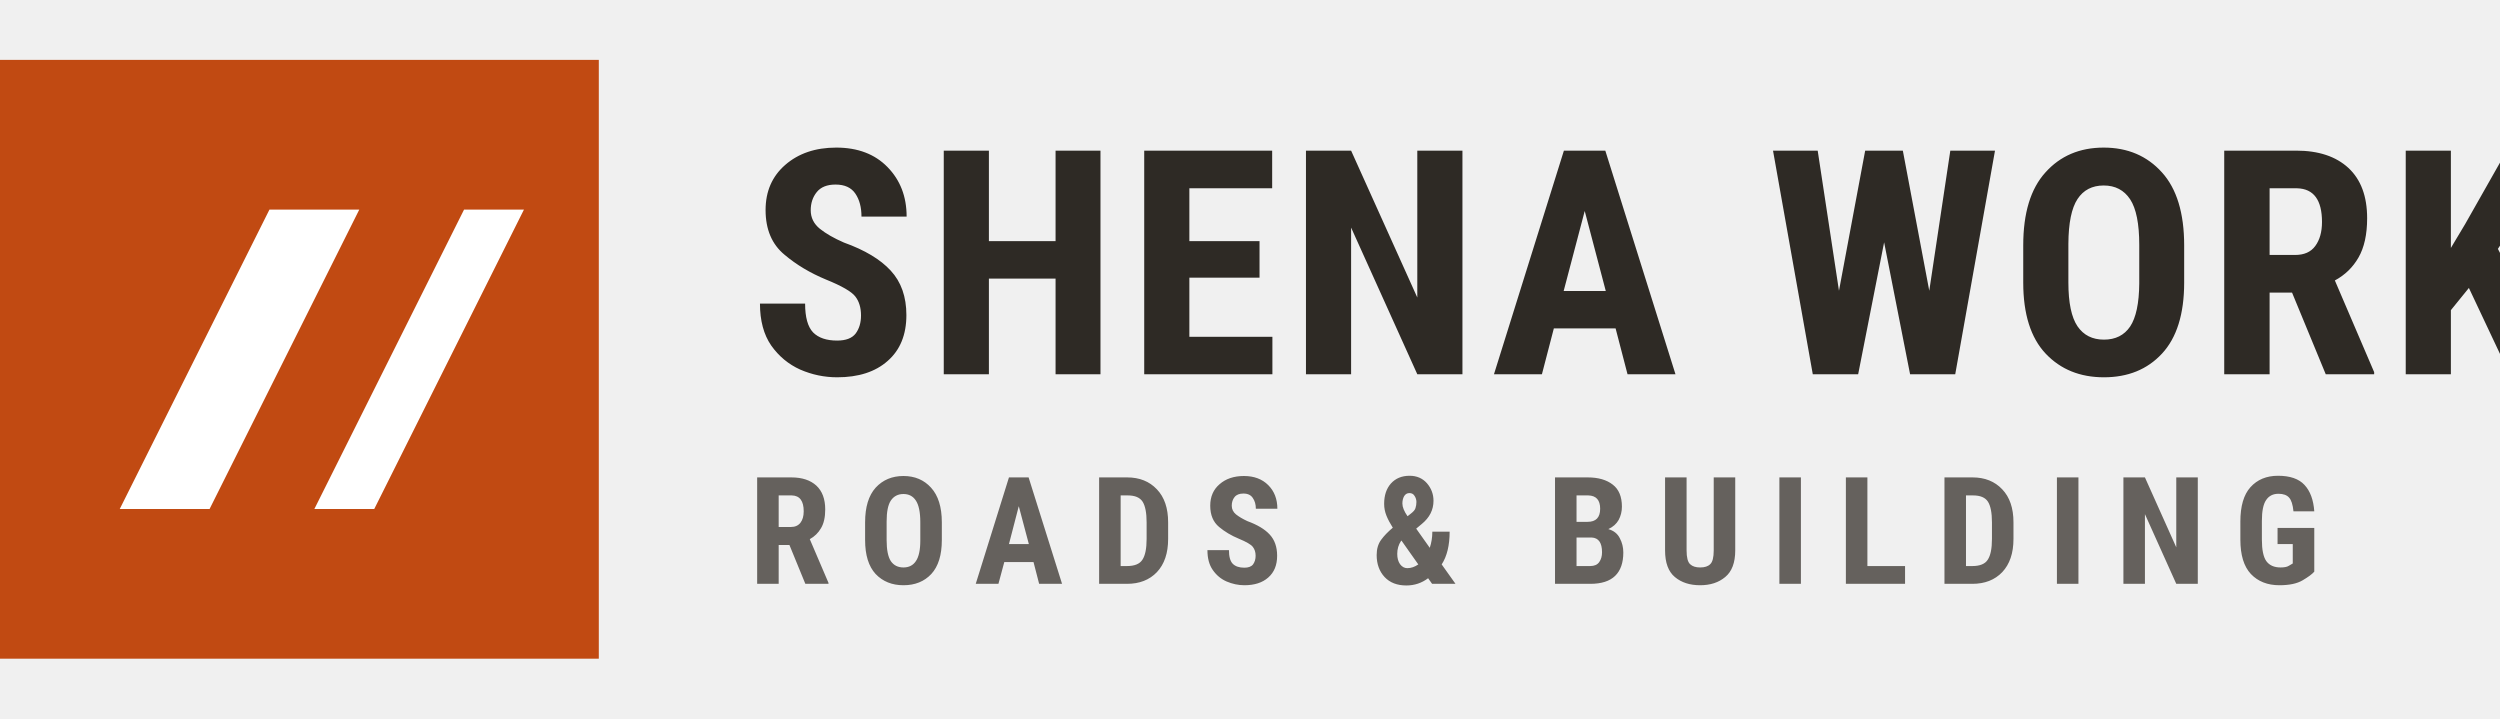
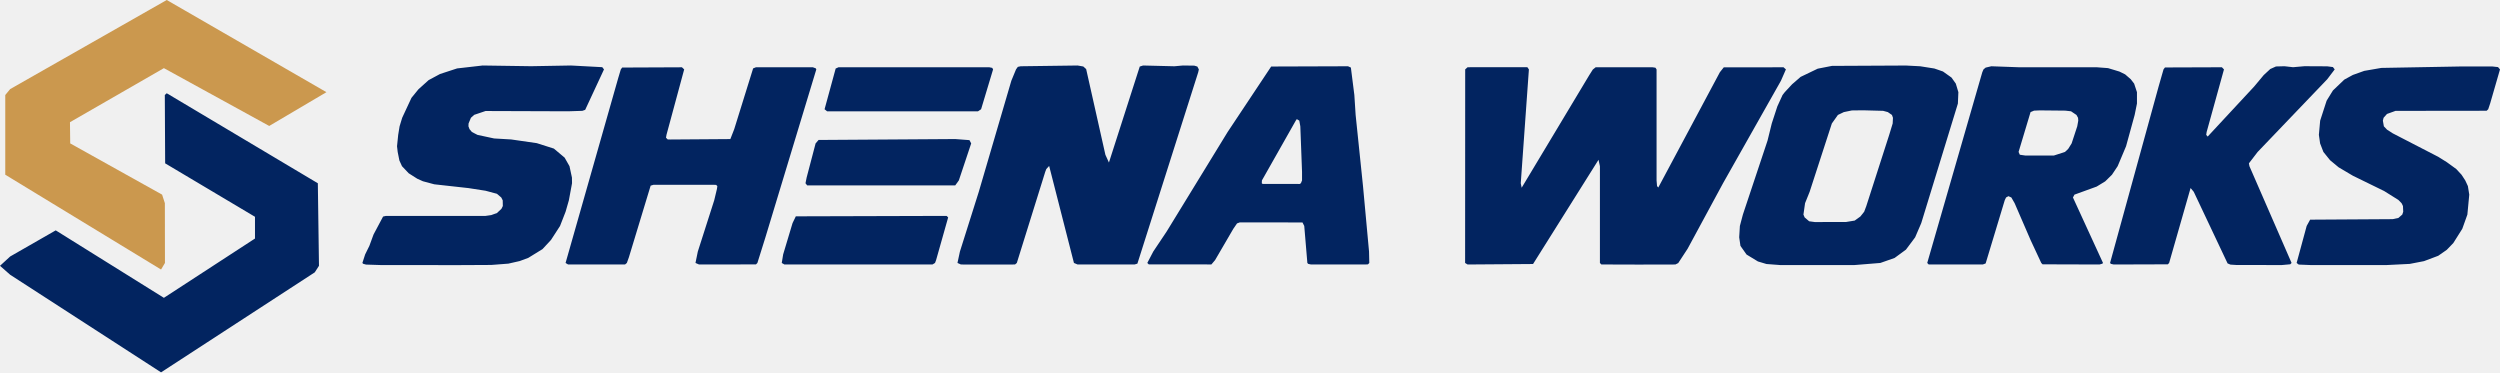
- <svg xmlns="http://www.w3.org/2000/svg" viewBox="0 0 167 48" width="167" height="48" role="img" aria-label="Shena Works Limited">
-   <rect x="0" y="4" width="40" height="40" fill="#c14a12" />
-   <path d="M8 34 L18 14 L24 14 L14 34 Z M21 34 L31 14 L35 14 L25 34 Z" fill="#ffffff" />
-   <text x="50" y="25" font-family="'Roboto Condensed', Helvetica, Arial, sans-serif" font-weight="700" font-size="21" letter-spacing="0.5" fill="#2e2a25">SHENA WORKS</text>
-   <text x="50" y="39" font-family="'Roboto Condensed', Helvetica, Arial, sans-serif" font-weight="700" font-size="10" letter-spacing="1.8" fill="#65615d">ROADS &amp; BUILDING</text>
+ <svg xmlns="http://www.w3.org/2000/svg" width="878.28" height="130.81" viewBox="0 0 878.28 130.81" role="img" aria-labelledby="title desc">
+   <path d="M58.58 -0.0L3.58 31.29L1.85 33.38L1.85 61.38L56.58 94.69L57.95 92.38L57.92 71.38L56.95 68.38L24.67 50.38L24.58 42.93L57.58 23.94L94.58 44.25L114.68 32.38Z" fill="#cb984e" fill-rule="evenodd" />
+   <path d="M58.58 32.76L57.9 33.38L58.02 57.38L89.58 76.16L89.58 83.8L57.58 104.63L19.58 80.93L3.58 90.1L0.0 93.38L3.58 96.53L56.58 130.81L110.58 95.68L112.06 93.38L111.66 64.38ZM167.58 23.24L160.58 24.04L154.58 26.0L150.58 28.15L146.99 31.38L144.55 34.38L141.29 41.38L140.38 44.38L139.89 47.38L139.48 51.38L139.71 53.38L140.31 56.38L141.22 58.38L143.58 60.87L146.58 62.78L148.58 63.68L152.58 64.75L164.58 66.08L170.58 67.01L174.58 68.08L176.1 69.38L176.61 70.38L176.65 72.38L176.15 73.38L174.58 74.84L172.58 75.56L170.58 75.85L135.58 75.85L134.58 76.08L131.23 82.38L129.76 86.38L128.28 89.38L127.31 92.38L127.58 92.67L128.58 92.95L133.58 93.11L160.58 93.14L172.58 93.08L178.58 92.62L182.58 91.71L185.58 90.6L190.58 87.52L193.58 84.28L196.75 79.38L198.7 74.38L199.85 70.38L200.96 64.38L200.93 62.38L200.07 58.38L198.36 55.38L194.58 52.2L188.58 50.29L179.58 48.99L173.58 48.64L167.73 47.38L165.8 46.38L164.95 45.38L164.57 44.38L164.61 43.38L165.44 41.38L166.58 40.35L170.58 39.0L199.58 39.1L204.58 38.94L205.58 38.59L212.19 24.38L211.58 23.6L200.58 23.01L186.58 23.26L169.58 23.01ZM358.58 23.28L357.58 23.49L356.94 24.38L355.29 28.38L343.86 67.38L337.23 88.38L336.37 92.38L337.58 92.92L346.58 92.94L356.58 92.92L357.22 92.38L367.2 60.38L367.58 59.39L368.58 58.3L377.29 92.38L378.58 92.92L398.58 92.92L399.58 92.62L420.95 25.38L421.17 24.38L420.64 23.38L419.58 23.06L415.58 23.01L412.58 23.28L401.58 23.01L400.41 23.38L389.58 57.1L388.34 54.38L381.58 24.27L380.58 23.36L378.58 23.01ZM446.58 23.37L431.28 46.38L409.83 81.38L405.15 88.38L403.06 92.38L403.58 92.88L425.58 92.9L426.87 91.38L433.28 80.38L434.58 78.49L435.58 78.12L457.58 78.15L458.2 79.38L459.29 92.38L459.58 92.7L460.58 92.92L479.58 92.92L480.58 92.87L481.05 92.38L480.96 88.38L478.84 65.38L476.25 40.38L475.8 33.38L474.58 23.74L473.58 23.28ZM643.58 23.15L638.58 24.13L632.58 27.01L629.58 29.61L627.01 32.38L626.23 33.38L624.4 37.38L622.44 43.38L620.96 49.38L612.3 75.38L611.24 79.38L611.0 83.38L611.44 86.38L613.58 89.42L617.58 91.85L620.58 92.75L625.58 93.13L651.58 93.11L660.58 92.38L665.58 90.63L669.58 87.7L672.81 83.38L674.96 78.38L687.83 36.38L688.0 32.38L687.1 29.38L685.58 27.24L682.58 25.11L679.58 24.07L674.58 23.28L669.58 23.02ZM699.58 23.28L697.58 23.75L696.83 24.38L696.4 25.38L677.06 92.38L677.58 92.92L696.58 92.92L697.58 92.55L704.28 70.38L704.75 69.38L705.58 68.92L706.61 69.38L707.76 71.38L713.39 84.38L717.12 92.38L717.58 92.86L737.58 92.92L738.58 92.64L738.81 92.38L728.25 69.38L728.78 68.38L736.58 65.55L739.58 63.72L741.96 61.38L743.96 58.38L746.91 51.38L749.93 40.38L750.74 36.38L750.74 32.38L749.75 29.38L748.58 27.86L746.58 26.12L744.58 25.14L740.58 23.93L736.58 23.63L709.58 23.64ZM799.58 23.35L797.58 24.24L795.27 26.38L791.93 30.38L775.58 47.98L775.07 47.38L775.22 46.38L781.31 24.38L780.58 23.63L760.58 23.7L760.07 24.38L758.35 30.38L741.29 92.38L741.58 92.7L742.58 92.92L761.58 92.86L762.04 92.38L769.58 66.05L770.69 67.38L782.58 92.54L783.58 92.96L785.58 93.09L801.58 93.12L804.58 92.85L805.06 92.38L790.25 58.38L790.07 57.38L793.14 53.38L817.58 27.85L820.21 24.38L819.58 23.56L817.58 23.3L809.58 23.26L805.58 23.61L802.58 23.27ZM864.58 23.35L836.58 23.86L830.58 24.9L826.58 26.33L823.58 27.97L819.58 31.79L817.37 35.38L815.1 42.38L814.65 47.38L815.08 50.38L816.24 53.38L818.58 56.28L821.58 58.77L826.58 61.73L837.58 67.11L842.58 70.24L843.7 71.38L844.19 72.38L844.28 74.38L843.95 75.38L842.58 76.57L840.58 76.99L811.58 77.17L810.36 79.38L806.83 92.38L807.58 92.95L811.58 93.11L838.58 93.11L846.58 92.71L851.58 91.74L856.58 89.86L859.58 87.77L861.88 85.38L865.03 80.38L866.82 75.38L867.48 68.38L867.0 65.38L866.07 63.38L864.76 61.38L862.91 59.38L859.58 56.96L856.58 55.09L840.58 46.83L838.58 45.54L837.48 44.38L837.13 42.38L837.38 41.38L838.58 40.03L841.58 38.95L873.58 38.91L874.14 38.38L874.81 36.38L878.28 24.38L877.58 23.57L875.58 23.35ZM218.58 23.73L218.1 24.38L217.2 27.38L198.69 92.38L199.58 92.92L219.58 92.92L220.22 92.38L220.94 90.38L228.58 65.22L229.58 64.92L250.58 64.92L251.58 64.95L252.01 65.38L251.87 66.38L250.91 70.38L245.15 88.38L244.33 92.38L245.58 92.92L265.58 92.89L266.08 92.38L268.9 83.38L286.78 24.38L286.58 24.0L285.58 23.64L265.58 23.63L264.58 24.03L257.94 45.38L256.58 48.86L235.58 49.01L234.58 48.99L233.97 48.38L234.14 47.38L240.36 24.38L239.58 23.64ZM293.58 24.08L289.68 38.38L290.58 39.11L343.58 39.11L344.67 38.38L348.88 24.38L348.58 23.84L347.58 23.64L294.58 23.63ZM515.58 23.62L514.74 24.38L514.71 92.38L515.58 92.92L538.58 92.75L561.58 56.13L562.07 58.38L562.07 92.38L562.58 92.91L575.58 92.95L588.58 92.92L589.58 92.42L592.88 87.38L605.32 64.38L625.66 28.38L627.41 24.38L626.58 23.64L605.58 23.66L604.21 25.38L582.58 65.87L582.14 65.38L581.97 63.38L581.97 24.38L581.58 23.79L580.58 23.64L560.58 23.63L559.58 24.43L558.34 26.38L534.58 65.95L534.26 64.38L537.12 24.38L536.58 23.61ZM647.77 39.38L650.58 38.8L654.58 38.75L661.58 38.94L663.21 39.38L664.66 40.38L665.02 41.38L664.92 43.38L663.7 47.38L655.66 72.38L654.91 74.38L653.58 76.05L651.58 77.49L648.58 77.98L637.58 78.01L635.58 77.74L633.99 76.38L633.57 75.38L634.14 71.38L635.75 67.38L643.55 43.38L645.68 40.38ZM713.36 39.38L714.58 38.87L716.58 38.78L725.58 38.87L727.58 39.1L729.48 40.38L730.04 41.38L730.12 42.38L729.76 44.38L727.79 50.38L726.58 52.31L725.45 53.38L721.58 54.63L711.58 54.65L709.58 54.36L709.15 53.38ZM455.22 42.38L455.58 41.85L456.46 42.38L456.82 44.38L457.42 60.38L457.42 63.38L457.01 64.38L456.58 64.63L443.58 64.61L443.28 64.38L443.33 63.38ZM287.58 49.17L286.53 50.38L283.38 62.38L282.98 64.38L283.58 65.14L335.58 65.14L336.85 63.38L341.19 50.38L340.58 49.23L335.58 48.85ZM279.58 76.0L278.43 78.38L275.13 89.38L274.64 92.38L275.58 92.92L327.58 92.92L328.48 92.38L328.86 91.38L333.1 76.38L332.58 75.86L331.58 75.85Z" fill="#022460" fill-rule="evenodd" />
</svg>
